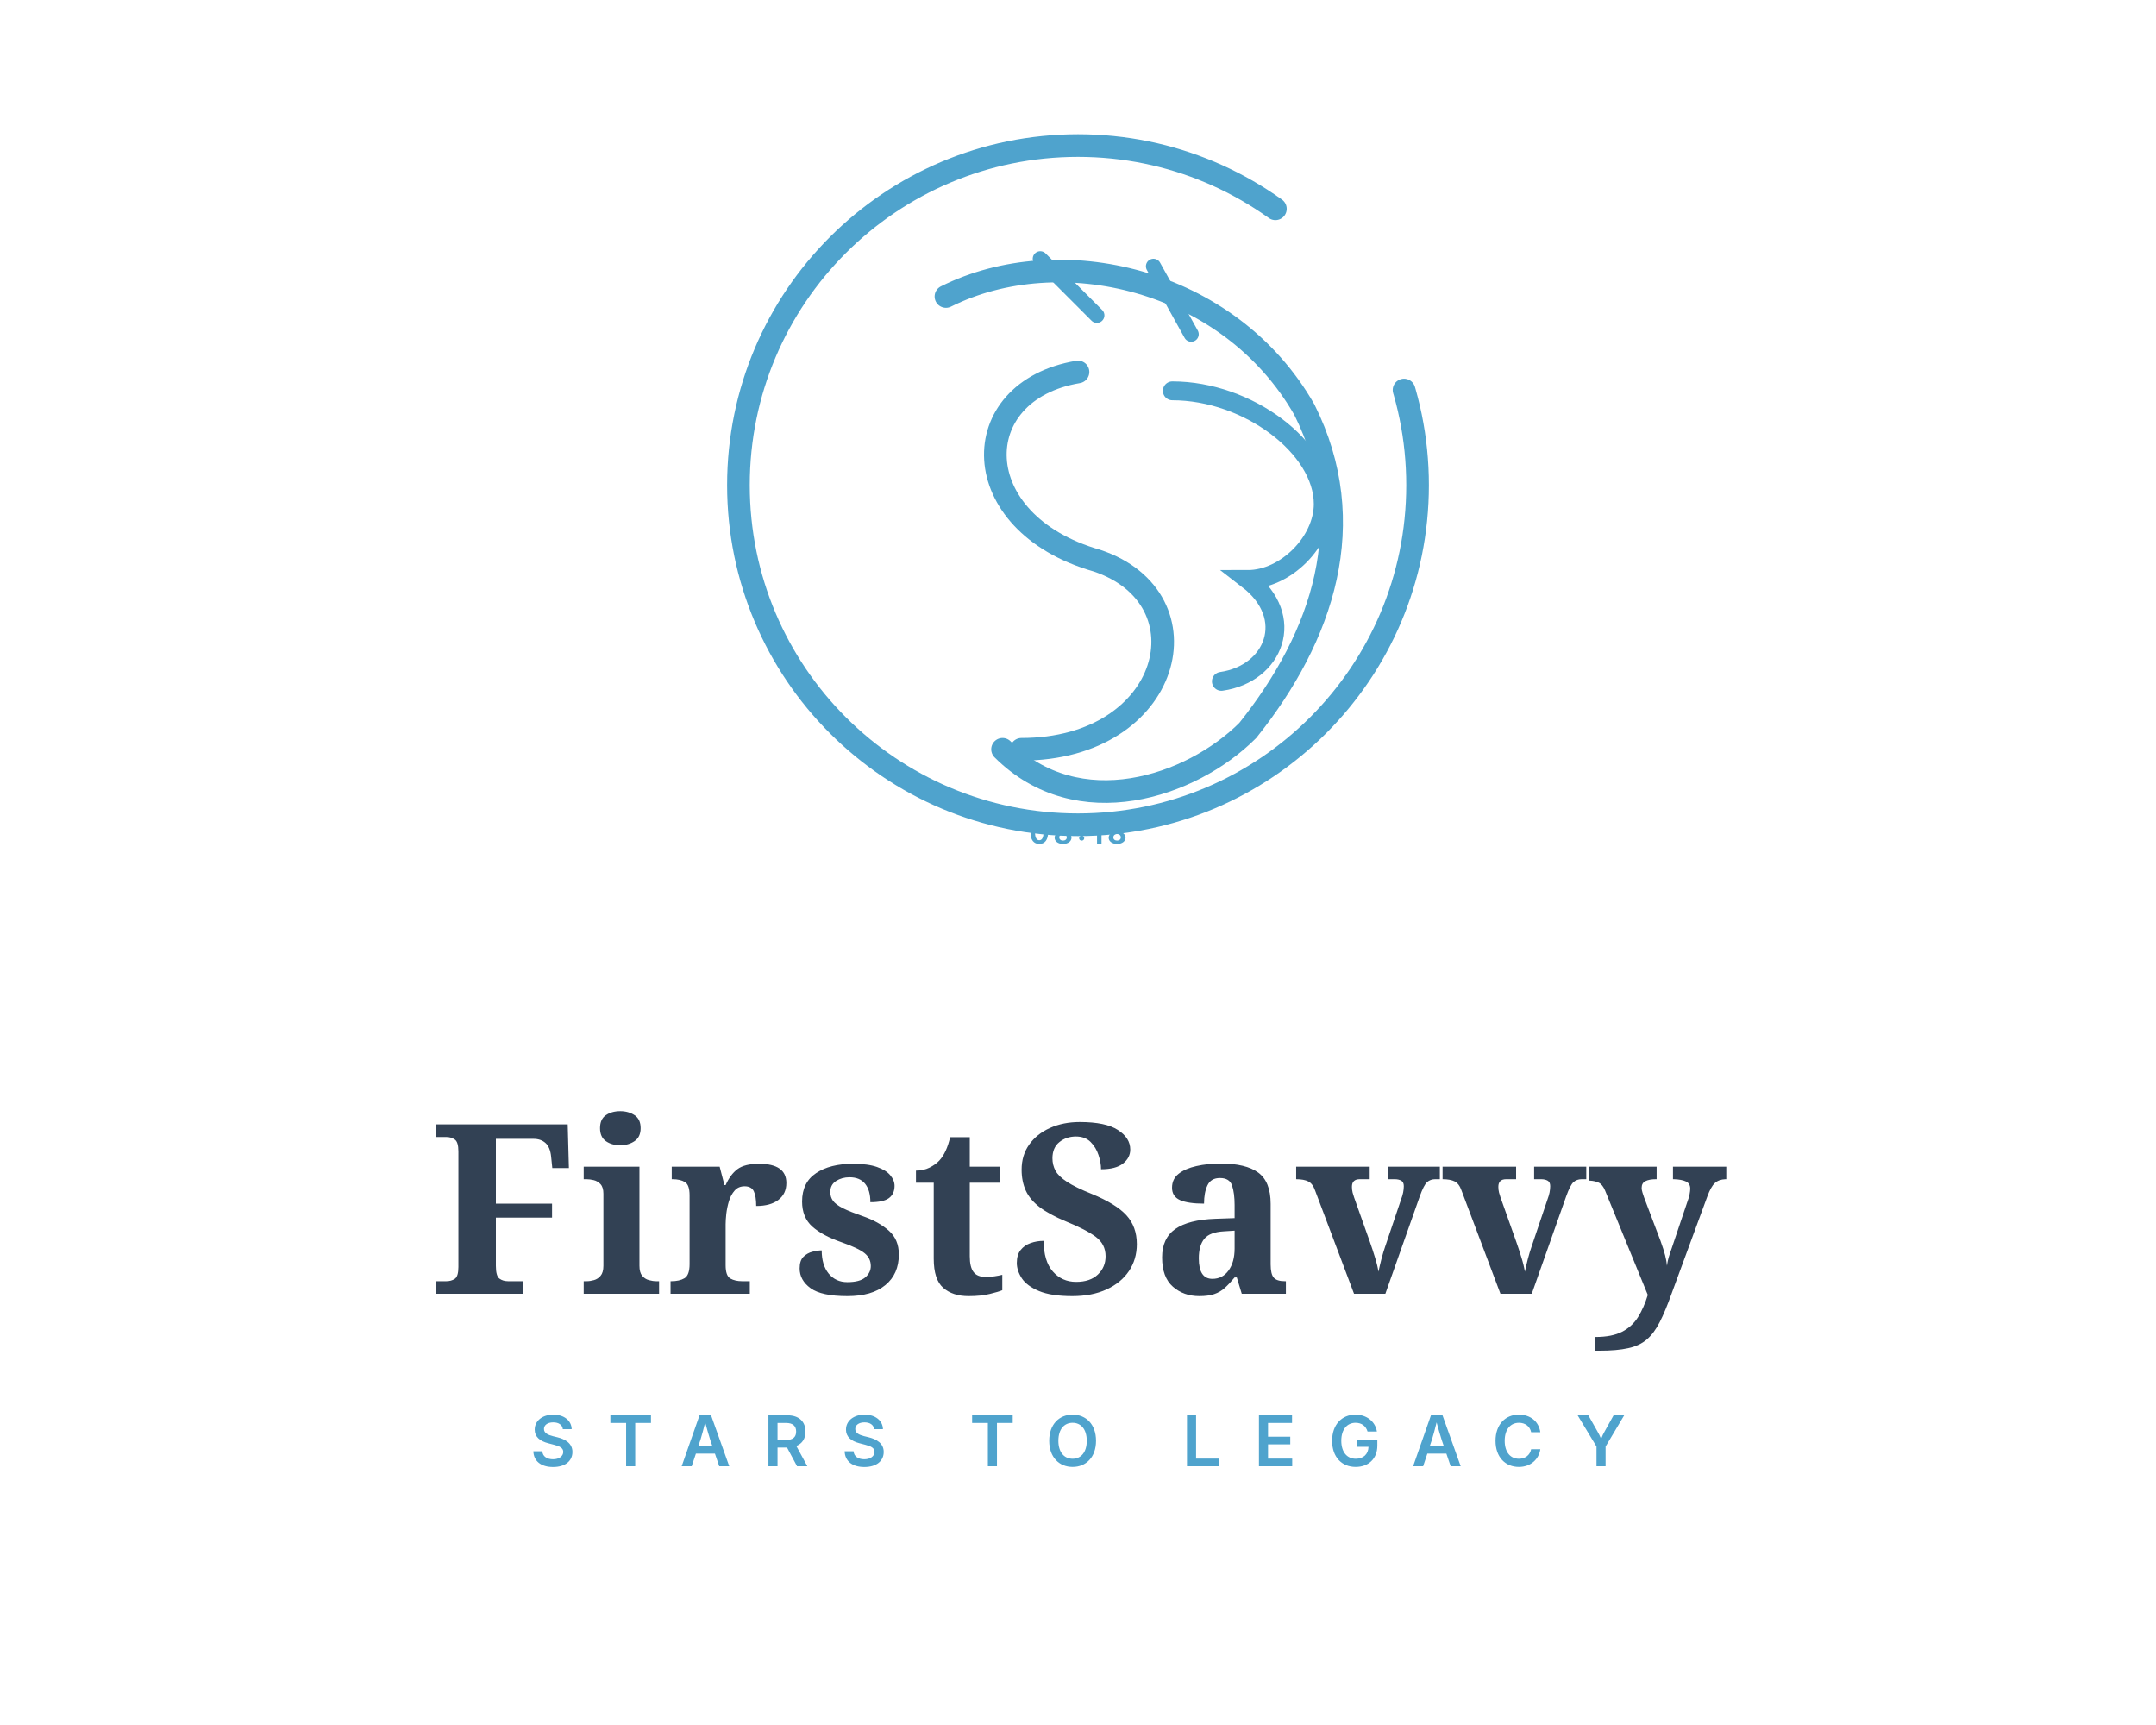
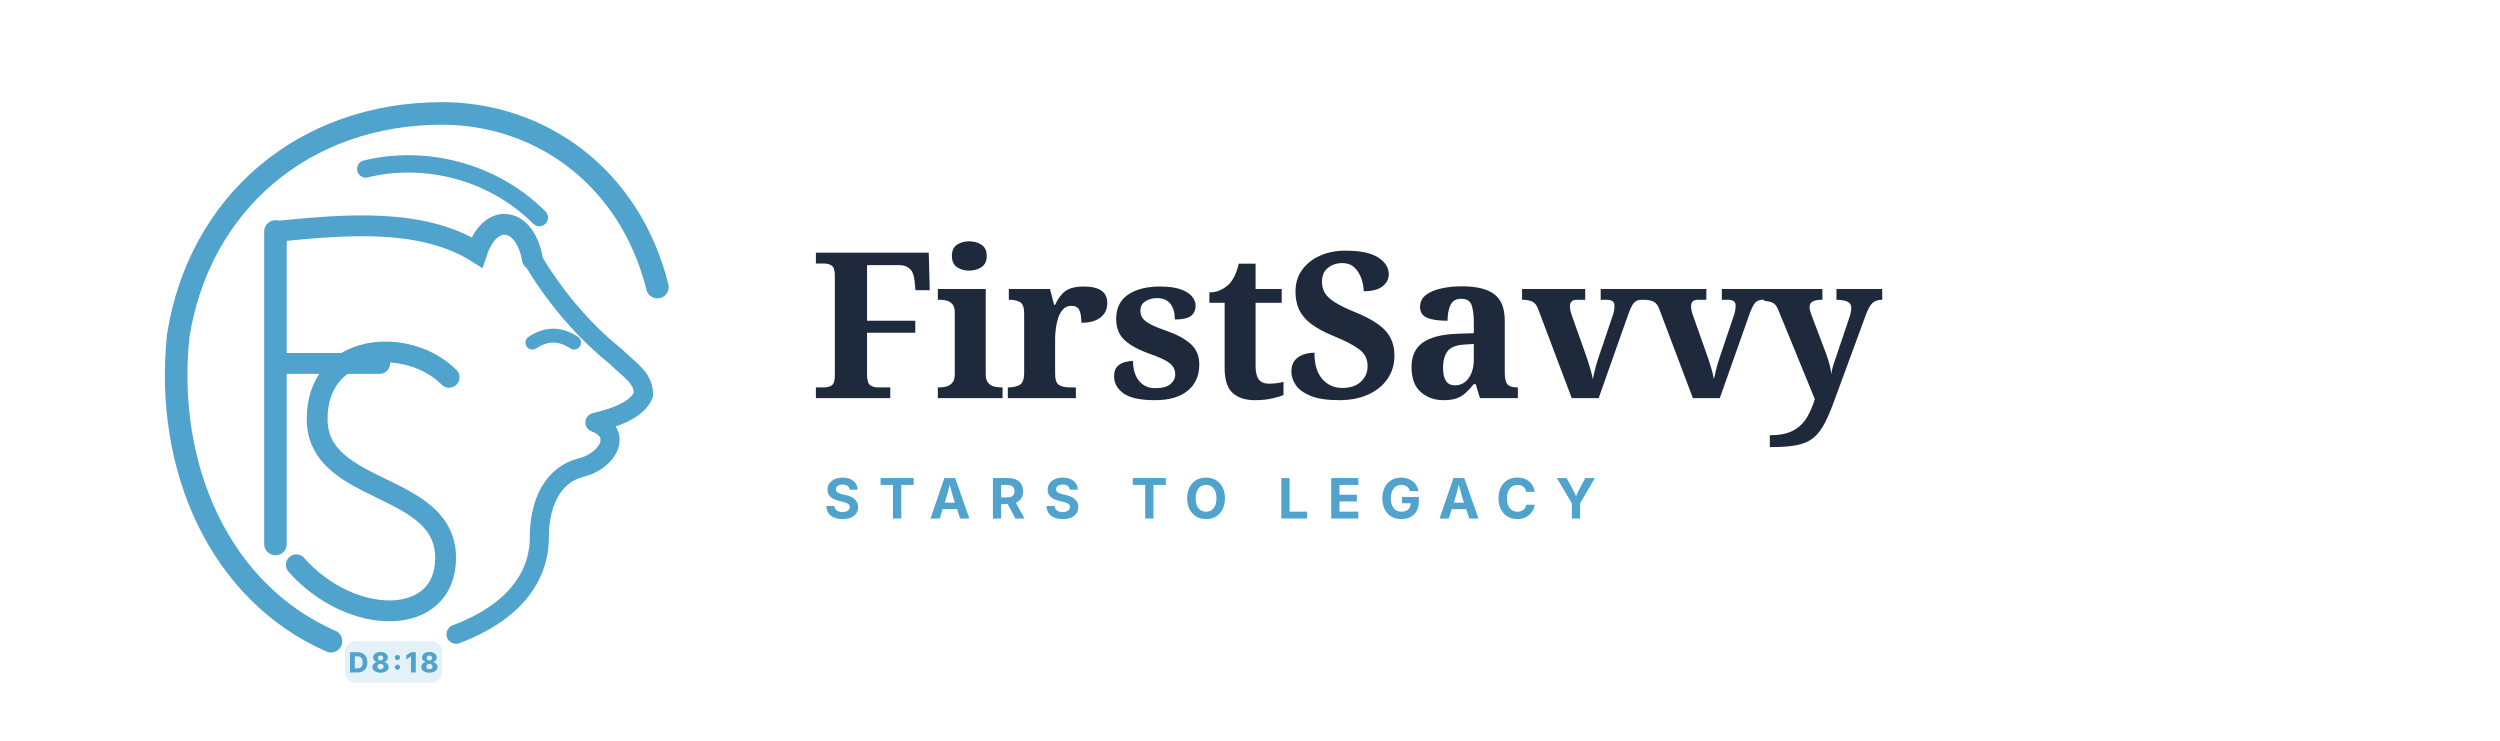
- <svg xmlns="http://www.w3.org/2000/svg" viewBox="0 0 400 320" width="100%" height="100%" fill="none">
-   <g transform="translate(130, 20) scale(0.7)">
-     <circle cx="100" cy="100" r="90" stroke="#4FA3CD" stroke-width="6" stroke-dasharray="480 60" fill="none" stroke-linecap="round" />
-     <path d="M 65 50 C 95 35, 140 45, 160 80 C 175 110, 165 140, 145 165 C 130 180, 100 190, 80 170" stroke="#4FA3CD" stroke-width="6" stroke-linecap="round" fill="none" />
-     <path d="M 125 75 C 145 75, 165 90, 165 105 C 165 115, 155 125, 145 125 C 158 135, 152 150, 138 152" stroke="#4FA3CD" stroke-width="5" stroke-linecap="round" fill="none" />
-     <path d="M 100 70 C 70 75, 70 110, 105 120 C 135 130, 125 170, 85 170" stroke="#4FA3CD" stroke-width="6" stroke-linecap="round" fill="none" />
-     <path d="M 90 40 L 105 55 M 120 42 L 130 60" stroke="#4FA3CD" stroke-width="4" stroke-linecap="round" />
-     <text x="100" y="195" text-anchor="middle" font-family="Inter, sans-serif" font-size="8" font-weight="700" fill="#4FA3CD" letter-spacing="1">08:18</text>
+ <svg xmlns="http://www.w3.org/2000/svg" viewBox="0 0 540 160" width="100%" height="100%" fill="none">
+   <g transform="translate(10, 5) scale(0.75)">
+     <path d="M 82 178 C 50 164, 34 128, 38 90 C 44 52, 74 26, 114 26 C 142 26, 168 44, 176 76" stroke="#4FA3CD" stroke-width="6.5" stroke-linecap="round" />
+     <path d="M 92 42 C 108 38, 128 42, 142 56" stroke="#4FA3CD" stroke-width="5" stroke-linecap="round" />
+     <path d="M 66 60 L 66 150" stroke="#4FA3CD" stroke-width="6.5" stroke-linecap="round" />
+     <path d="M 66 60 C 86 58, 108 56, 124 66 C 128 54, 138 56, 140 68" stroke="#4FA3CD" stroke-width="6" stroke-linecap="round" />
+     <path d="M 66 98 L 96 98" stroke="#4FA3CD" stroke-width="6" stroke-linecap="round" />
+     <path d="M 140 68 C 146 78, 154 88, 164 96 C 168 100, 172 102, 172 107 C 170 112, 162 114, 158 115 C 166 118, 162 126, 154 128 C 146 130, 142 138, 142 148 C 142 160, 134 170, 118 176" stroke="#4FA3CD" stroke-width="5.5" stroke-linecap="round" stroke-linejoin="round" />
+     <path d="M 140 92 Q 146 88 152 92" stroke="#4FA3CD" stroke-width="4" stroke-linecap="round" />
+     <path d="M 116 102 C 104 90, 78 92, 78 114 C 78 136, 115 132, 115 154 C 115 174, 88 174, 72 156" stroke="#4FA3CD" stroke-width="6" stroke-linecap="round" stroke-linejoin="round" />
+     <rect x="86" y="178" width="28" height="12" rx="3" fill="#4FA3CD" fill-opacity="0.15" />
+     <text x="100" y="187" text-anchor="middle" font-family="Inter, sans-serif" font-size="8" font-weight="800" fill="#4FA3CD" letter-spacing="0.8">D8:18</text>
  </g>
-   <text x="200" y="240" text-anchor="middle" font-family="'Cormorant Garamond', 'Libre Baskerville', Georgia, serif" font-size="44" font-weight="600" fill="#324154" letter-spacing="0.5">FirstSavvy</text>
-   <text x="200" y="272" text-anchor="middle" font-family="Inter, sans-serif" font-size="13" font-weight="600" fill="#4FA3CD" letter-spacing="6">STARS TO LEGACY</text>
+   <text x="175" y="86" font-family="Playfair Display, Georgia, serif" font-size="44" font-weight="700" fill="#1E293B" letter-spacing="-0.5">FirstSavvy</text>
+   <text x="178" y="112" font-family="Inter, system-ui, sans-serif" font-size="12" font-weight="700" fill="#4FA3CD" letter-spacing="4">STARS TO LEGACY</text>
</svg>
